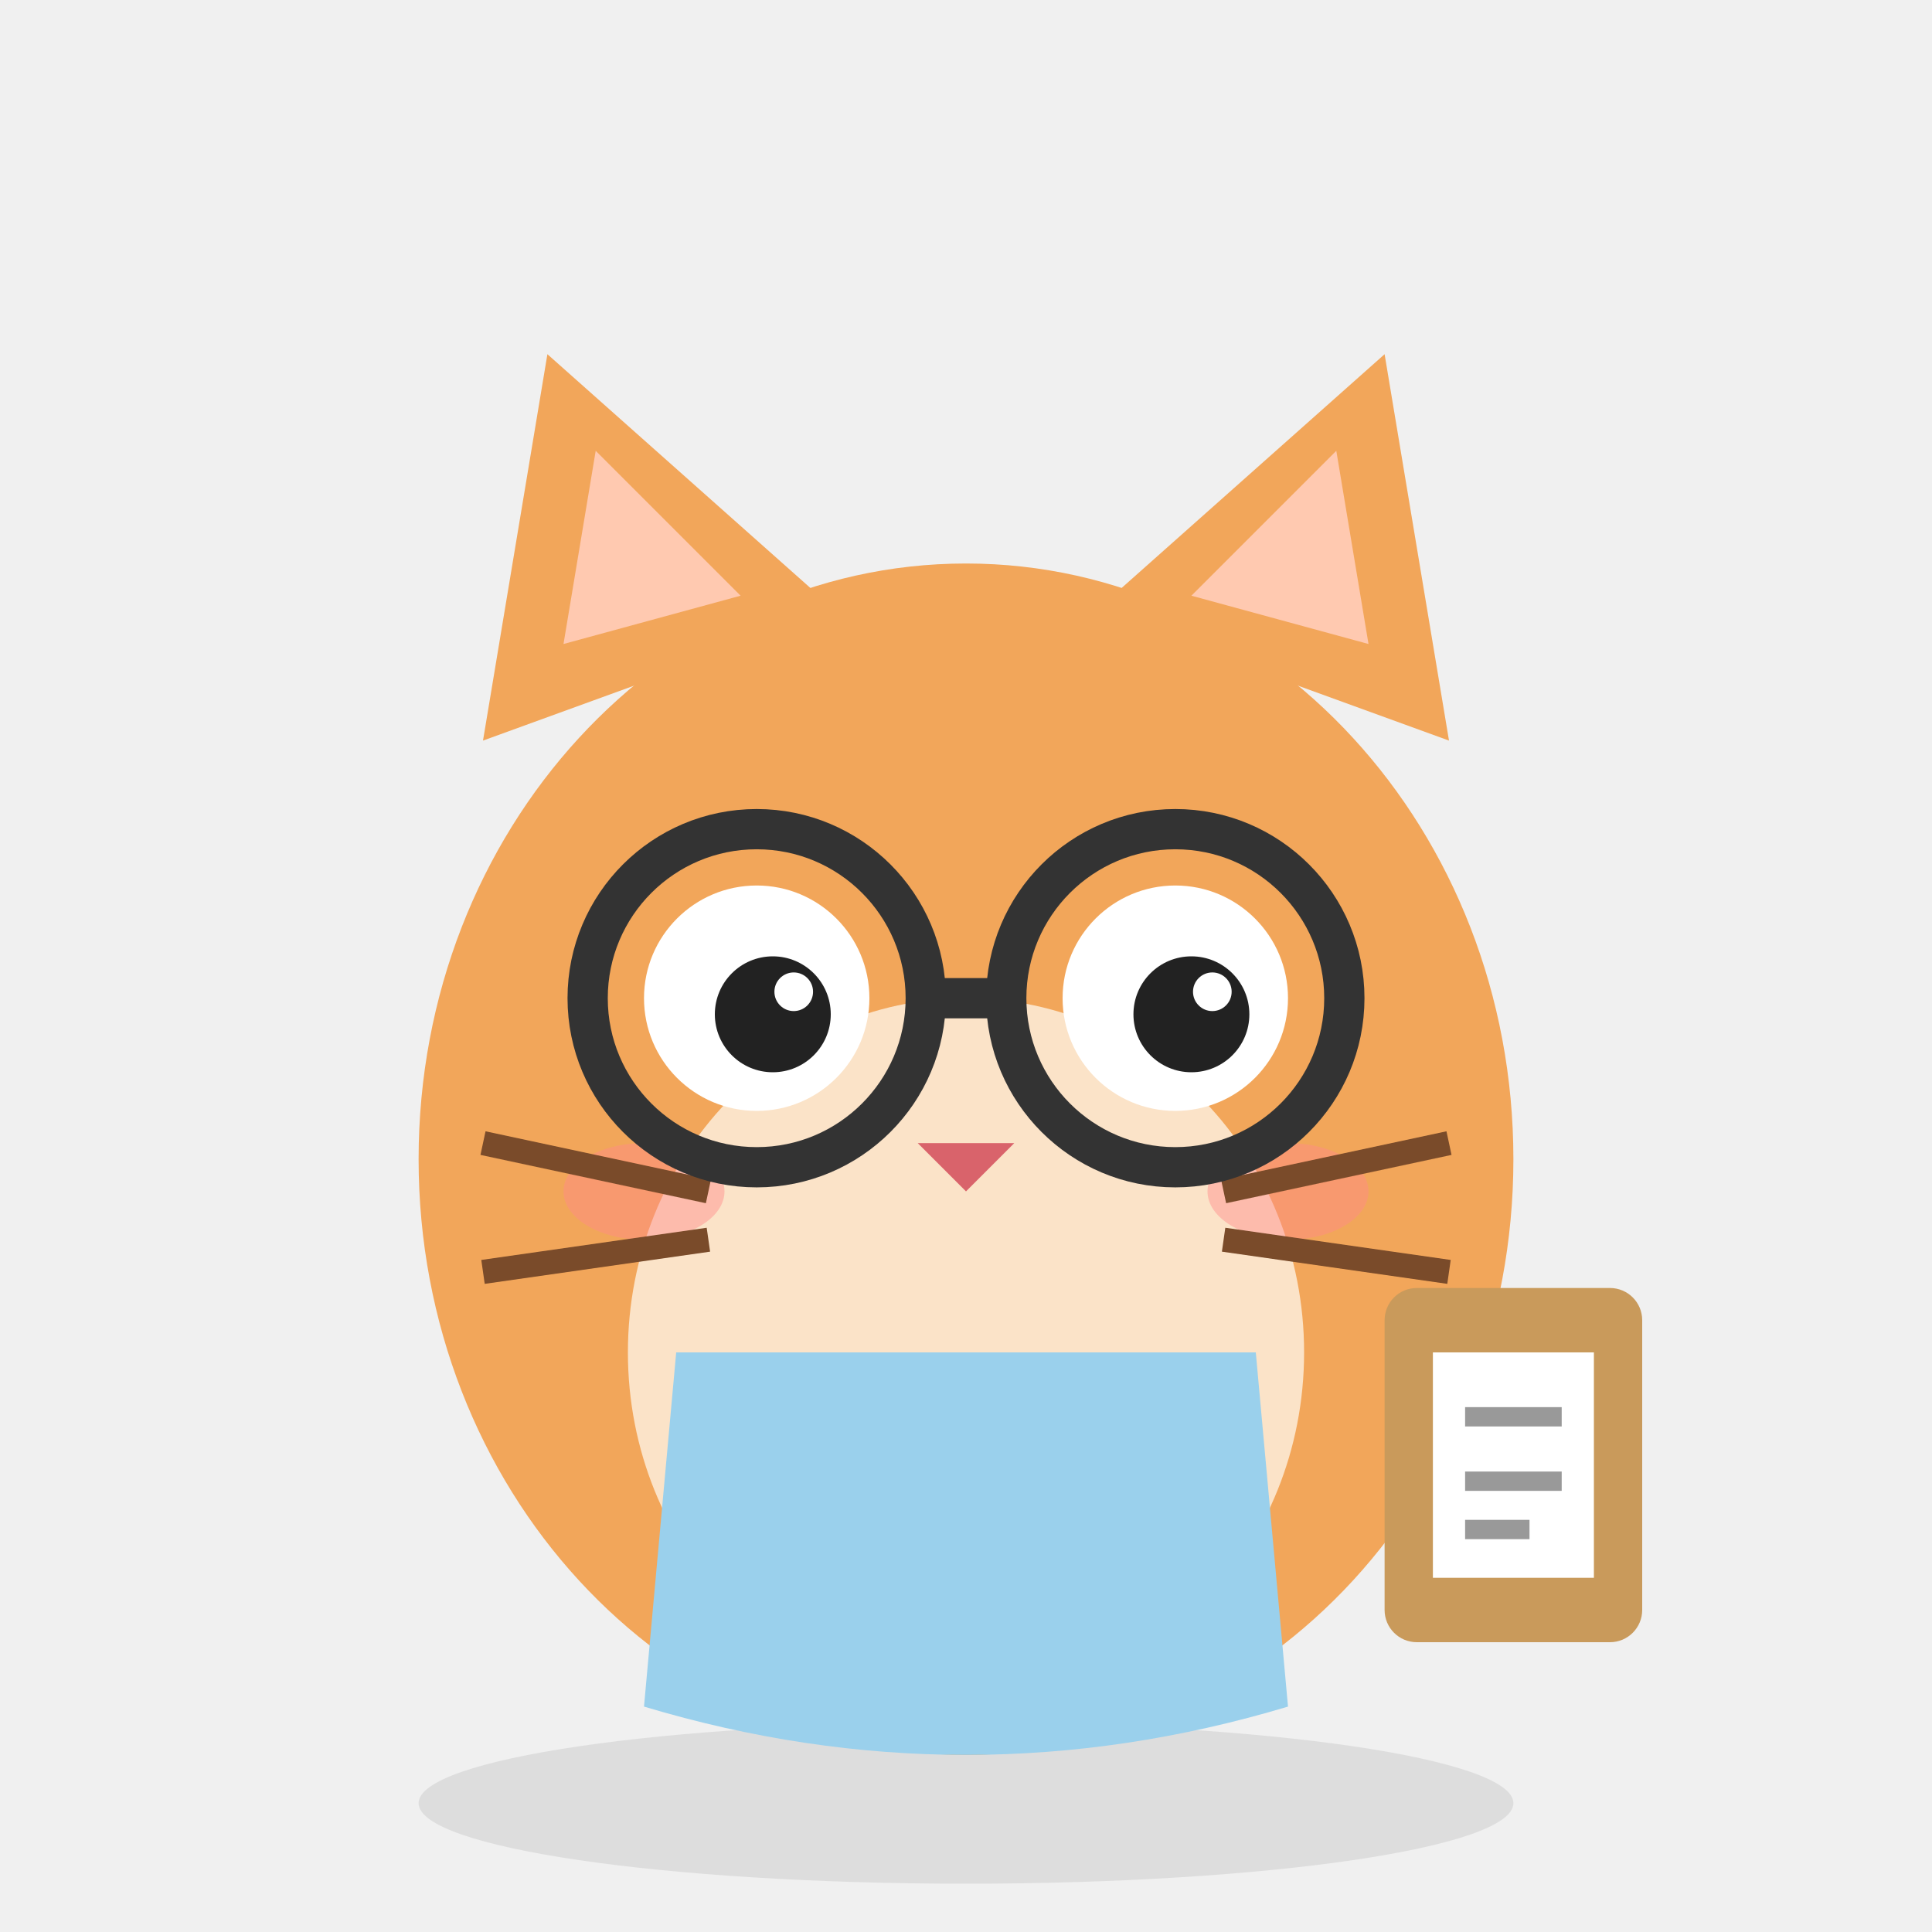
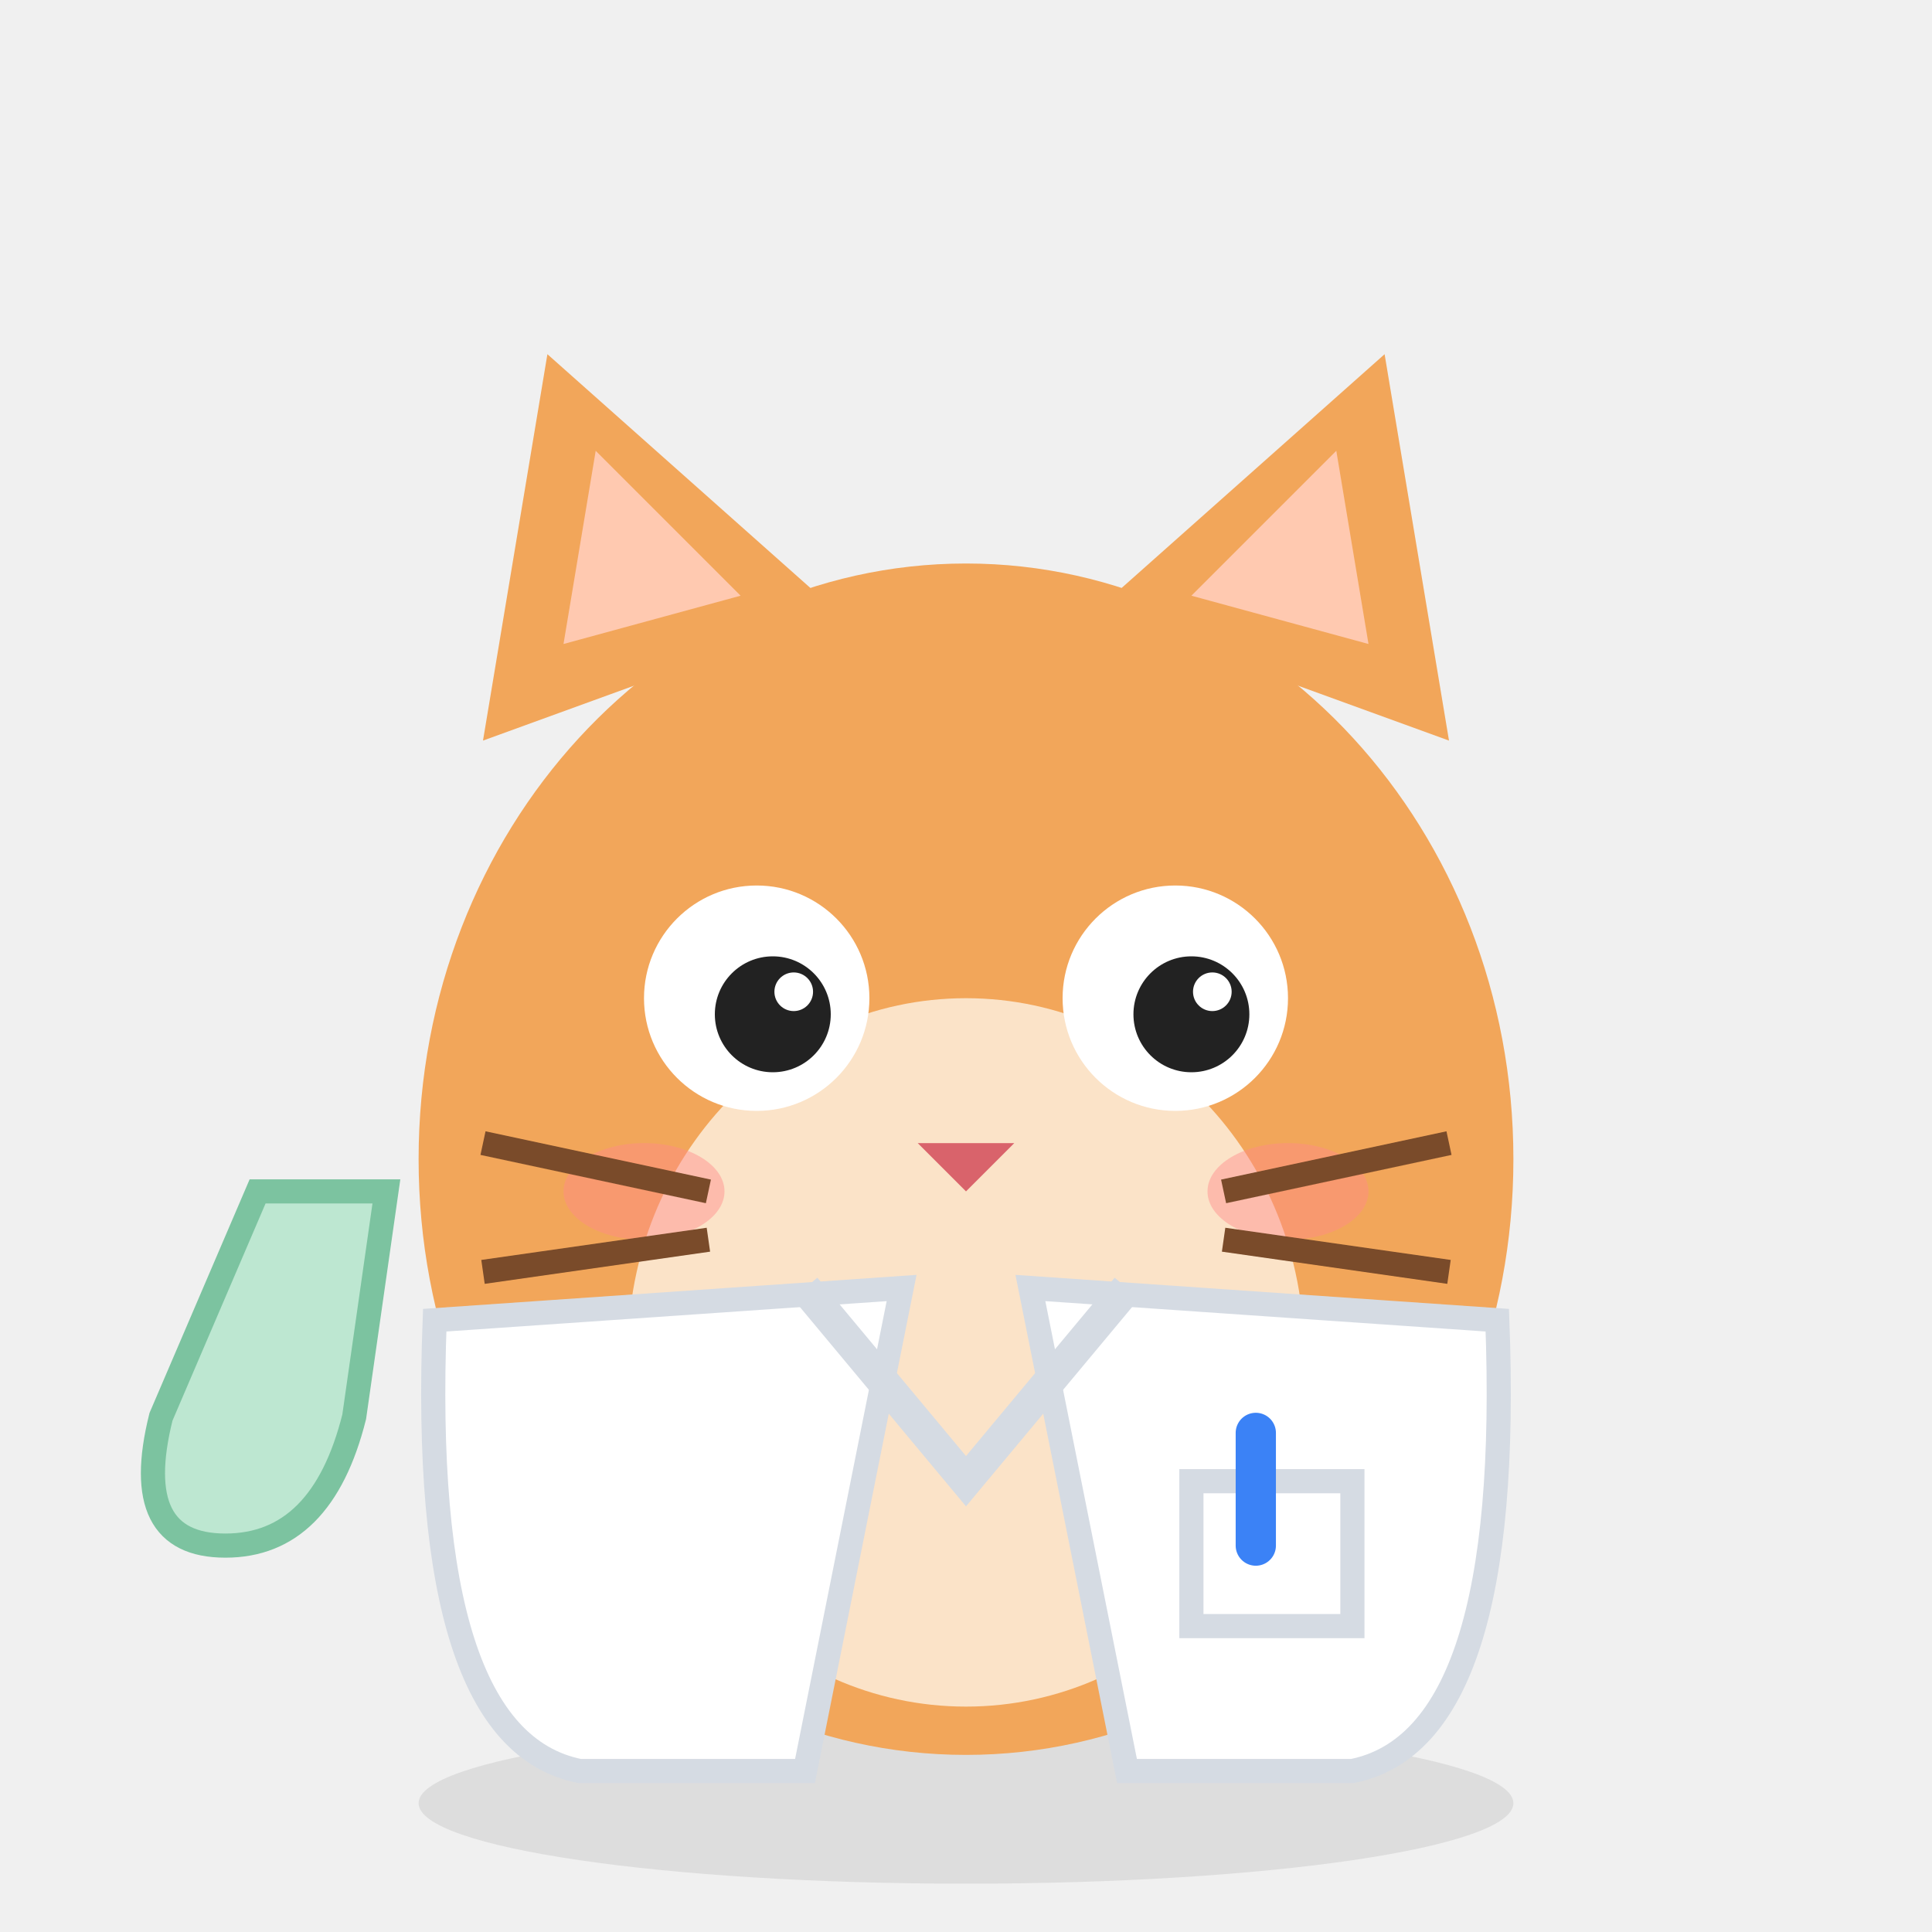
<svg xmlns="http://www.w3.org/2000/svg" viewBox="0 0 120 120" width="240" height="240">
  <ellipse cx="60" cy="112" rx="34" ry="5" fill="#000" opacity=".08" />
  <ellipse cx="60" cy="72" rx="34" ry="37" fill="#f2a65a" />
  <ellipse cx="60" cy="84" rx="21" ry="22" fill="#fbe3c8" />
  <circle cx="47" cy="62" r="7" fill="#fff" />
  <circle cx="73" cy="62" r="7" fill="#fff" />
  <circle cx="48" cy="63" r="3.6" fill="#222" />
  <circle cx="74" cy="63" r="3.6" fill="#222" />
  <circle cx="49.3" cy="61.6" r="1.2" fill="#fff" />
  <circle cx="75.3" cy="61.6" r="1.2" fill="#fff" />
  <ellipse cx="40" cy="74" rx="5" ry="3" fill="#ff8a8a" opacity=".45" />
  <ellipse cx="80" cy="74" rx="5" ry="3" fill="#ff8a8a" opacity=".45" />
  <path d="M30 46 L34 22 L52 38 Z" fill="#f2a65a" />
  <path d="M90 46 L86 22 L68 38 Z" fill="#f2a65a" />
  <path d="M35 40 L37 28 L46 37 Z" fill="#ffc9b0" />
  <path d="M85 40 L83 28 L74 37 Z" fill="#ffc9b0" />
  <path d="M57 71 L63 71 L60 74 Z" fill="#d9636b" />
  <path d="M44 74 L30 71 M44 77 L30 79 M76 74 L90 71 M76 77 L90 79" stroke="#7a4b2a" stroke-width="1.5" />
-   <path d="M42 84 L78 84 L80 106 Q60 112 40 106 Z" fill="#9ad0ec" />
-   <circle cx="47" cy="62" r="10.5" fill="none" stroke="#333" stroke-width="2.5" />
-   <circle cx="73" cy="62" r="10.5" fill="none" stroke="#333" stroke-width="2.5" />
-   <path d="M57.5 62 L62.5 62" stroke="#333" stroke-width="2.5" />
-   <rect x="86" y="80" width="16" height="22" rx="2" fill="#c99a5b" />
-   <rect x="89" y="84" width="10" height="14" fill="#fff" />
-   <path d="M91 88 h6 M91 92 h6 M91 95 h4" stroke="#999" stroke-width="1.2" />
+   <path d="M27 82 Q26 108 36 110 L50 110 L56 80 Z" fill="#fff" stroke="#d5dbe3" stroke-width="1.5" />
+   <path d="M93 82 Q94 108 84 110 L70 110 L64 80 Z" fill="#fff" stroke="#d5dbe3" stroke-width="1.5" />
+   <path d="M50 80 L60 92 L70 80" fill="none" stroke="#d5dbe3" stroke-width="2" />
+   <rect x="74" y="92" width="10" height="9" fill="none" stroke="#d5dbe3" stroke-width="1.5" />
+   <path d="M78 89 L78 96" stroke="#3b82f6" stroke-width="2.5" stroke-linecap="round" />
+   <path d="M16 74 L24 74 L22 88 Q20 96 14 96 Q8 96 10 88 Z" fill="#bde7d1" stroke="#7cc3a0" stroke-width="1.5" />
</svg>
